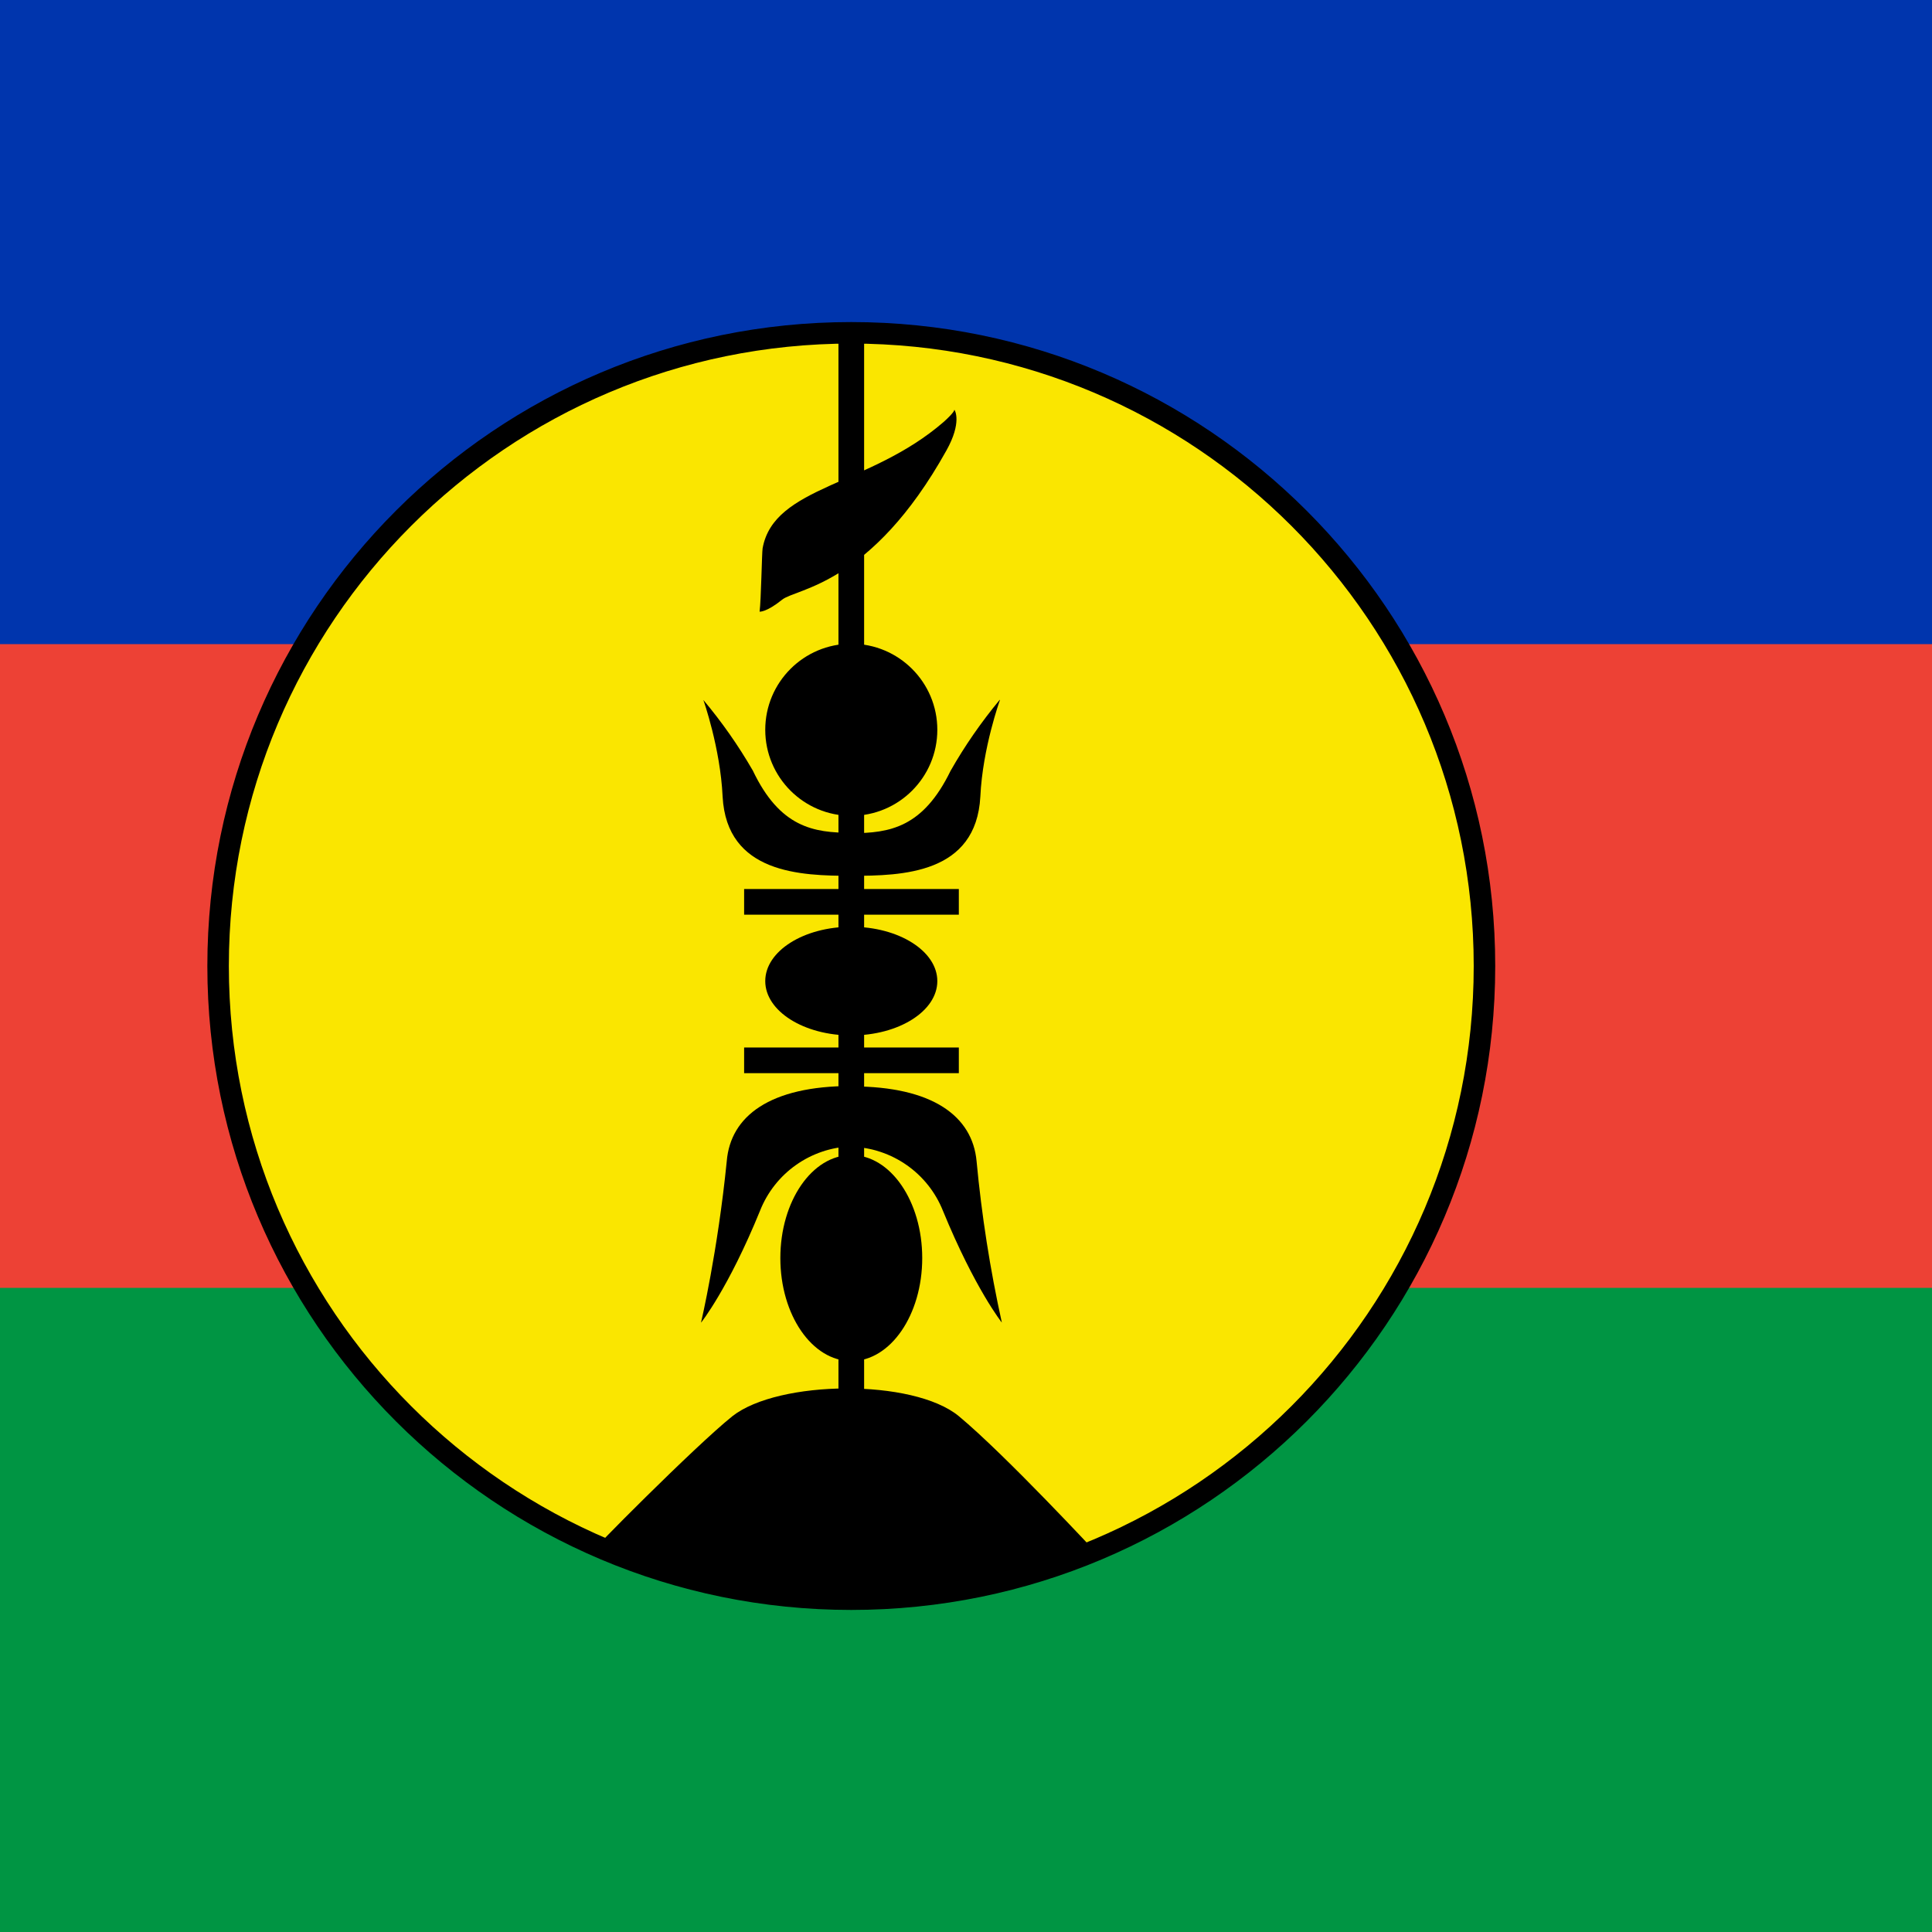
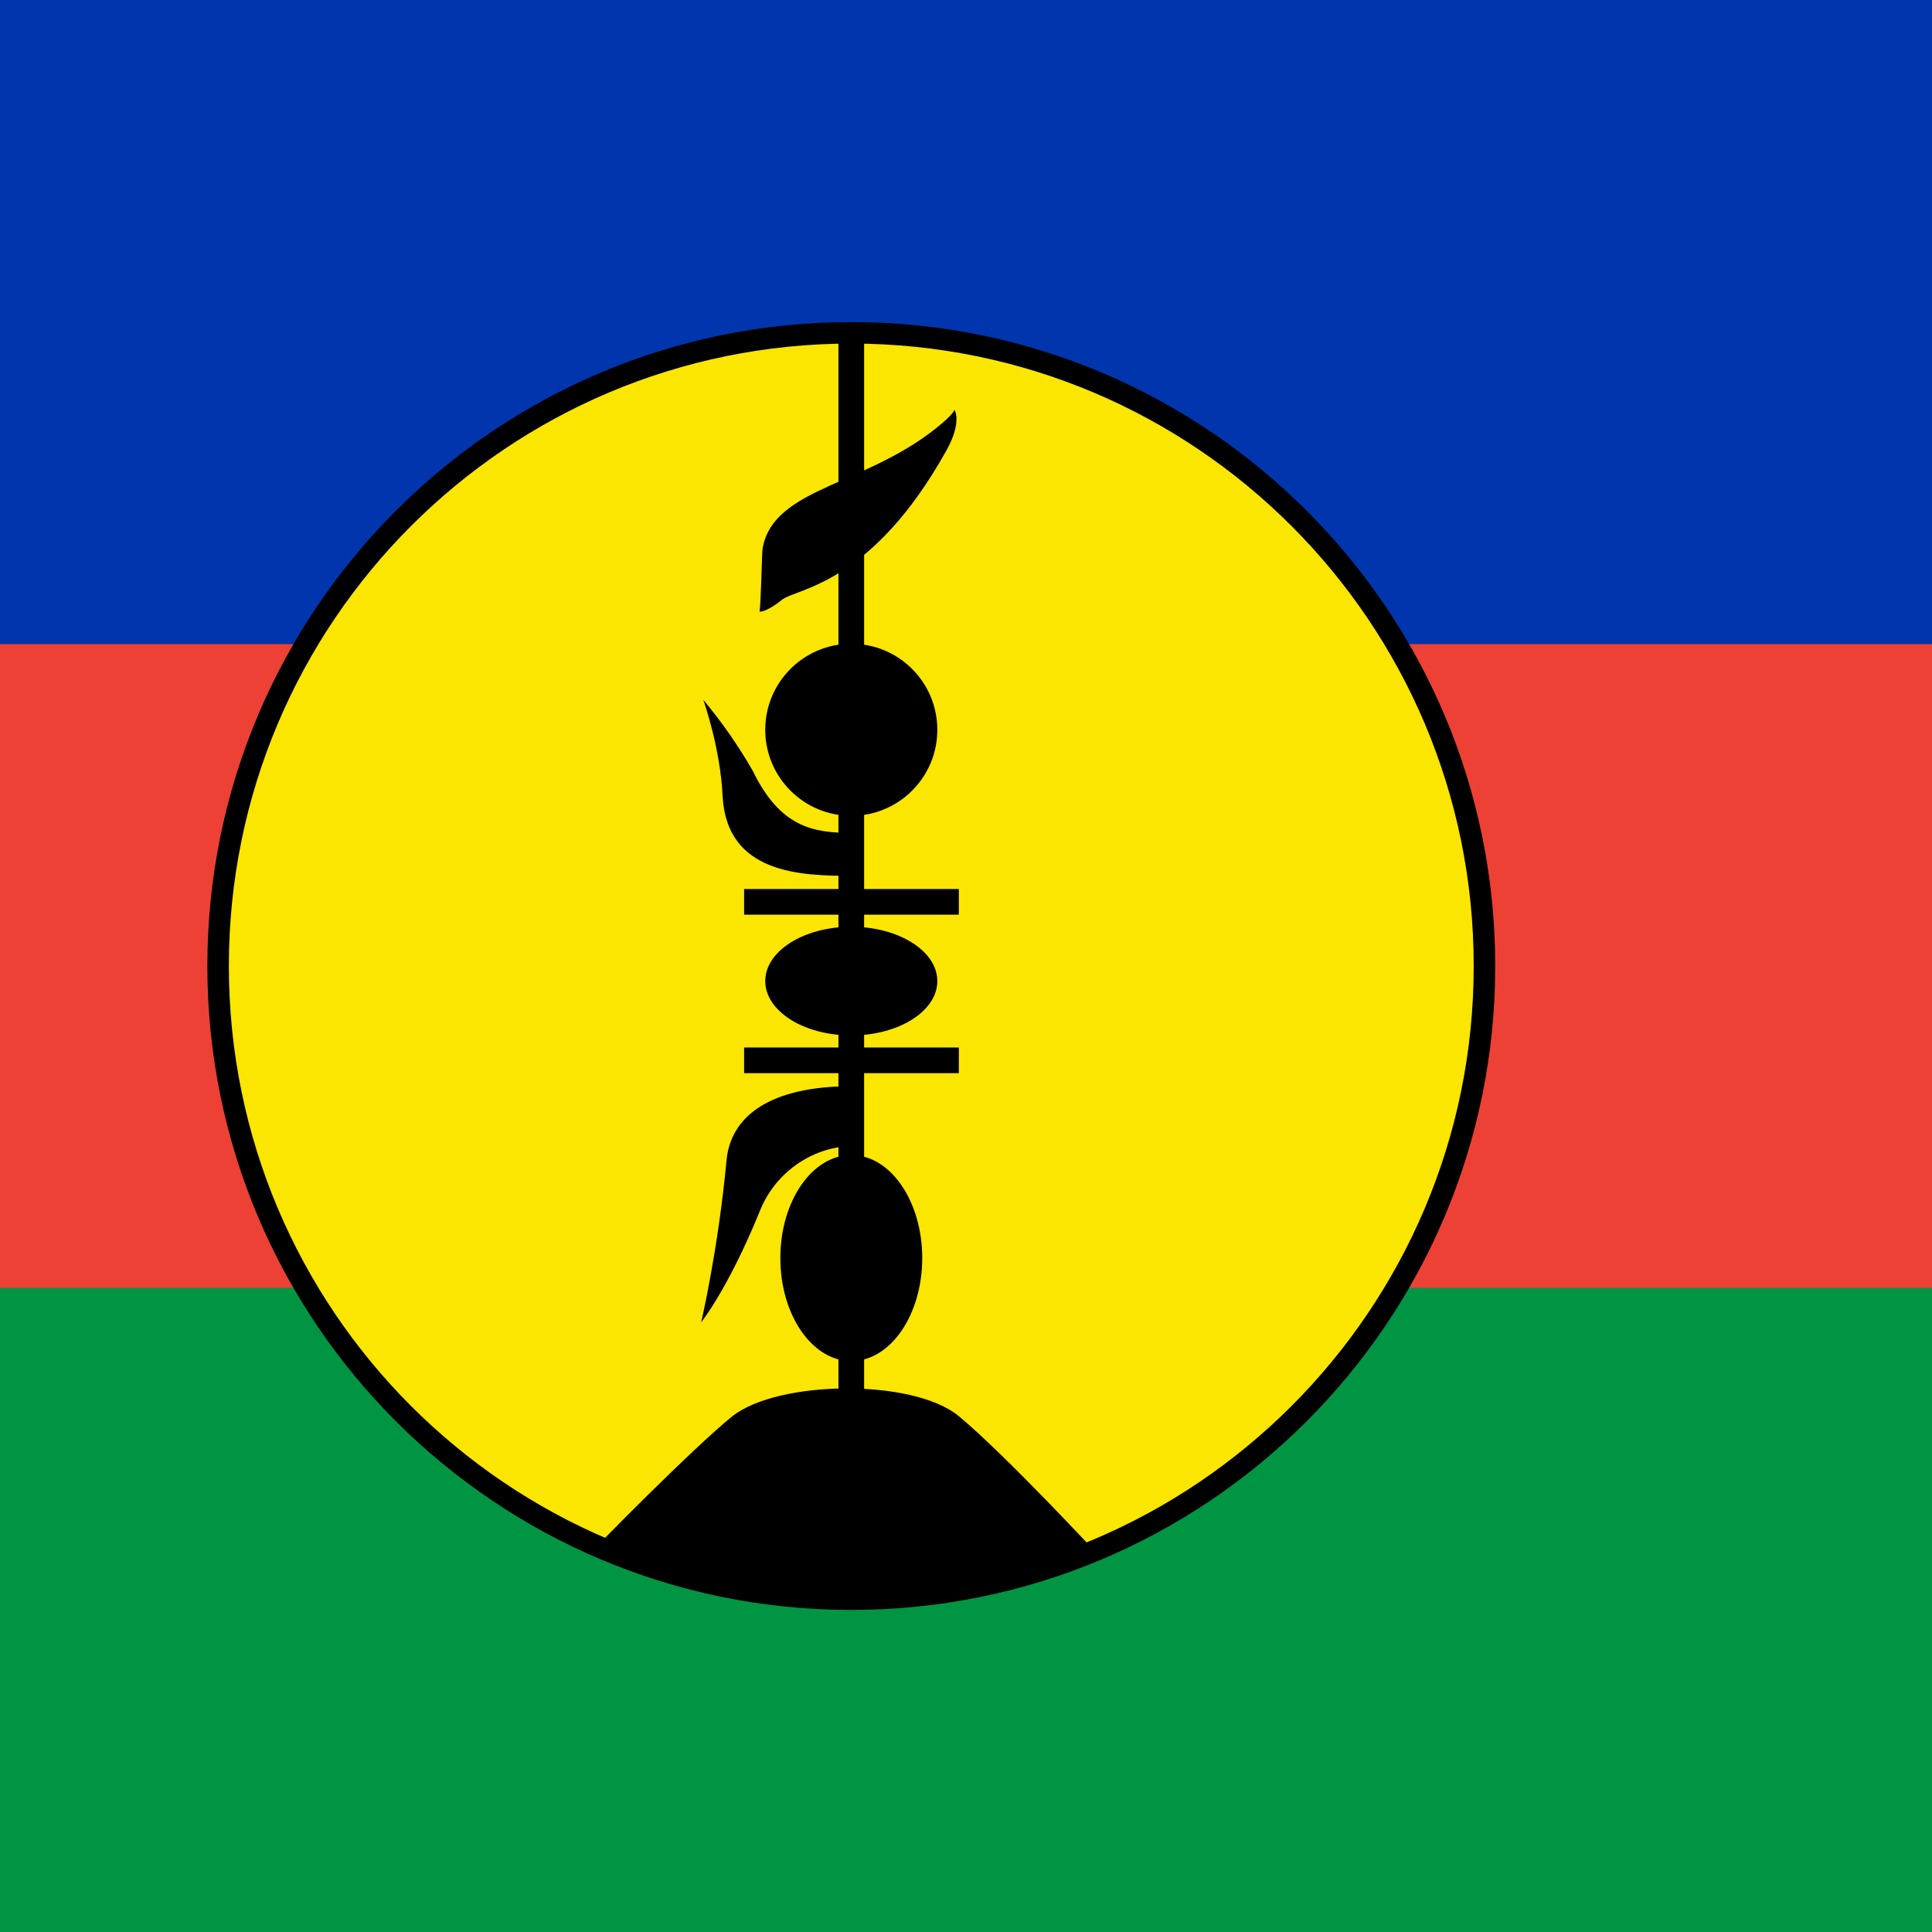
<svg xmlns="http://www.w3.org/2000/svg" xmlns:xlink="http://www.w3.org/1999/xlink" id="flag-icon-css-nc" viewBox="0 0 512 512">
-   <path fill="#009543" d="M0 0h512v512H0z" />
-   <path fill="#ed4135" d="M0 0h512v341.3H0z" />
-   <path fill="#0035ad" d="M0 0h512v170.7H0z" />
+   <path fill="#009543" stroke-width=".8" d="M0 0h512v512H0z" />
+   <path fill="#ed4135" stroke-width=".8" d="M0 0h512v341.3H0z" />
+   <path fill="#0035ad" stroke-width=".8" d="M0 0h512v170.7H0z" />
  <circle cx="225.6" cy="256" r="167.8" fill="#fae600" stroke="#000" stroke-width="5.7" />
  <path stroke="#000" stroke-width="6.8" d="M197.2 281h56.9m-56.9-42h56.9M225.6 88.6v286.8" />
-   <path d="M158 410c68.6 28 132.8 1.8 132.8 1.8s-24.3-26.2-36.7-36.5c-12.1-10-47.8-9.6-60 0-10 8-39.2 37.5-36 34.8z" />
-   <ellipse cx="225.6" cy="333.4" rx="18.8" ry="27.3" />
-   <ellipse cx="225.6" cy="260" rx="22.8" ry="14.4" />
-   <circle cx="225.6" cy="193.4" r="22.8" />
-   <path d="M253 108.7s2 3.2-2.2 10.7c-19.9 35.7-39.7 36.5-43.5 39.5-4.2 3.4-6 3.2-6 3.2.4-3 .6-15.6.8-16.8 3-16.6 28.3-16.4 48-33.5 3-2.7 2.8-3.2 2.8-3.2zM186.4 185.5s4.5 12.7 5.1 25.6c1.1 20.4 20.7 21 34.1 21v-11.4c-10 0-18.9-1.4-26.1-16.5a130.8 130.8 0 00-13.1-18.7zm-.6 165s7.2-9 15.6-29.6a27 27 0 0124.2-17.1v-16c-21.6 0-32 8-33 19.9-2.4 24-6.8 42.7-6.8 42.7z" />
+   <path stroke-width="1.1" d="M158 410c68.6 28 132.8 1.8 132.8 1.8s-24.3-26.2-36.7-36.5c-12.1-10-47.8-9.6-60 0-10 8-39.2 37.5-36 34.8z" />
+   <ellipse cx="225.6" cy="333.4" stroke-width="1.1" rx="18.8" ry="27.3" />
+   <ellipse cx="225.6" cy="260" stroke-width="1.1" rx="22.8" ry="14.4" />
+   <circle cx="225.6" cy="193.4" r="22.8" stroke-width="1.1" />
+   <path stroke-width="1.1" d="M253 108.7s2 3.2-2.2 10.7c-19.9 35.7-39.7 36.5-43.5 39.5-4.2 3.4-6 3.2-6 3.2.4-3 .6-15.6.8-16.8 3-16.6 28.3-16.4 48-33.5 3-2.7 2.8-3.2 2.8-3.2z" />
+   <path d="M265.5 163s4 11.2 4.5 22.5c1 18 18.2 18.5 30 18.5v-10c-8.9 0-16.6-1.3-23-14.5a115 115 0 00-11.5-16.5zM265 308s6.3-7.8 13.7-26c3.8-9.5 13-15 21.3-15v-14c-19 0-28.2 7-29.1 17.4-2 21.1-5.9 37.6-5.9 37.6z" transform="translate(-115.7) scale(1.13778)" />
  <use width="100%" height="100%" transform="matrix(-1 0 0 1 451.3 0)" xlink:href="#leaf" />
-   <path d="M265 185.5s-4.6 12.7-5.2 25.6c-1.1 20.5-20.7 21-34.1 21v-11.3c10.1 0 18.9-1.5 26.2-16.5 3.8-6.7 8.2-13 13-18.8zm.5 165s-7.1-8.9-15.6-29.6a27 27 0 00-24.2-17v-16c21.6 0 32 8 33.1 19.8a351 351 0 006.7 42.8z" />
</svg>
